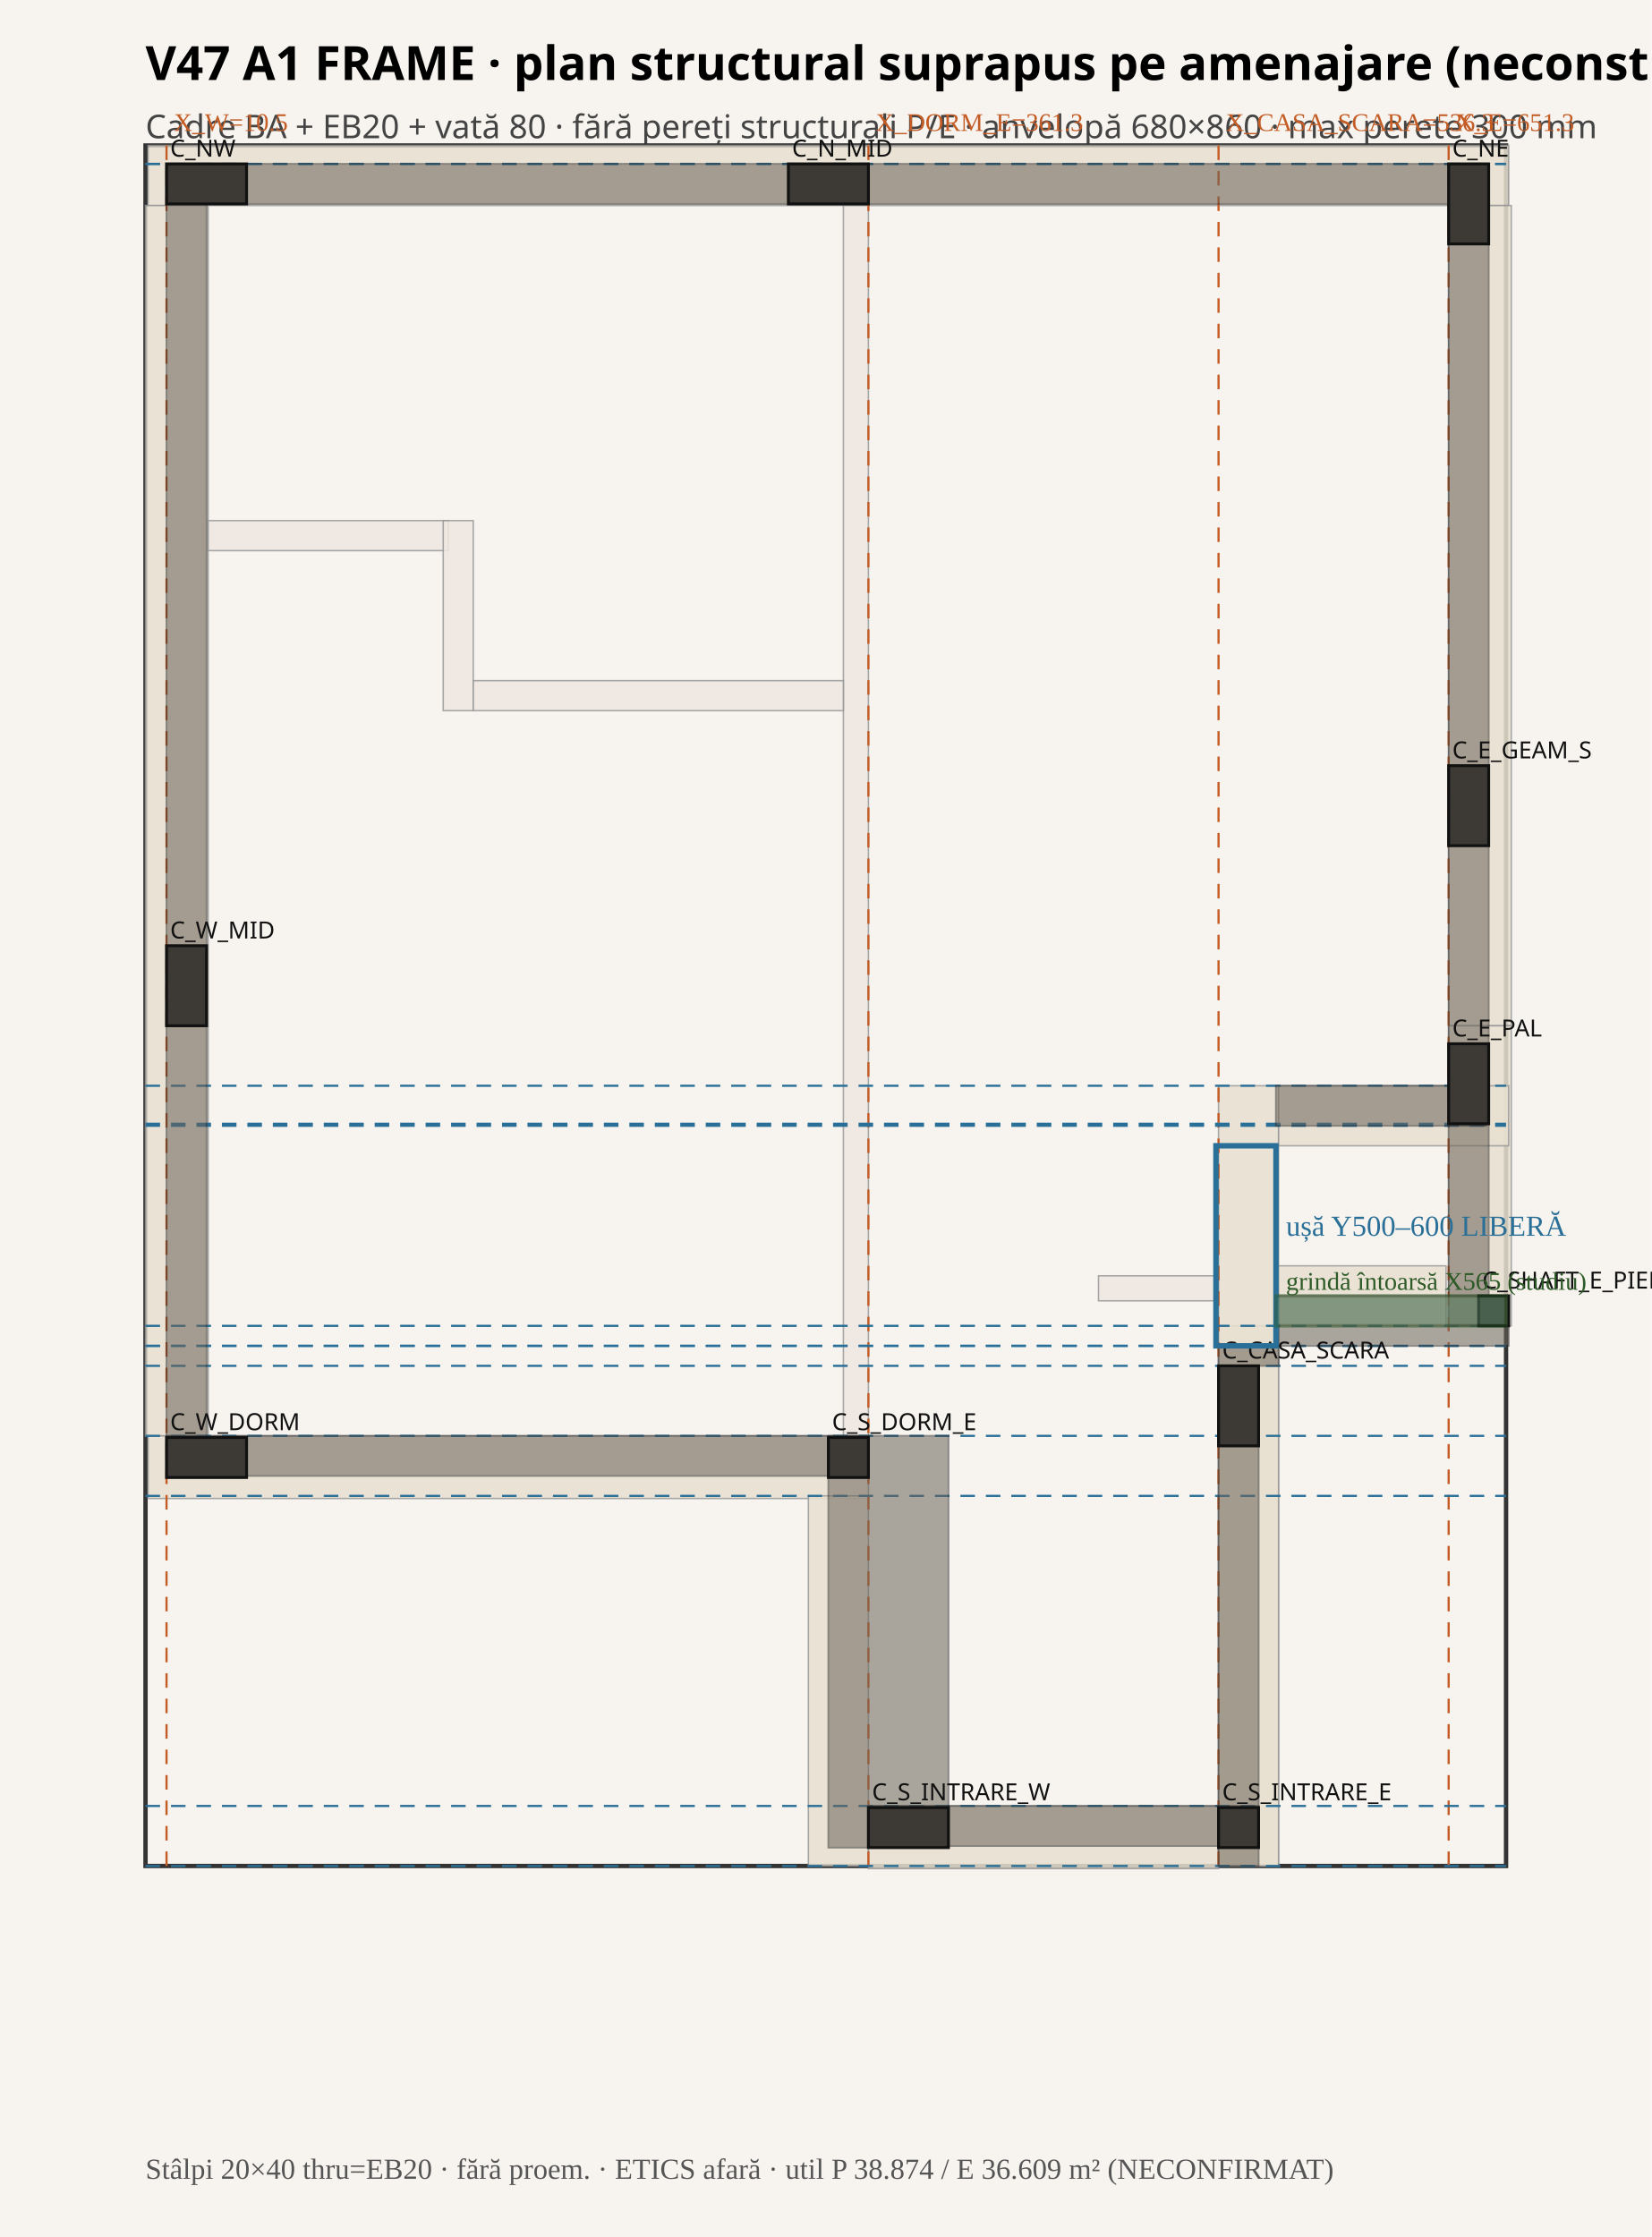
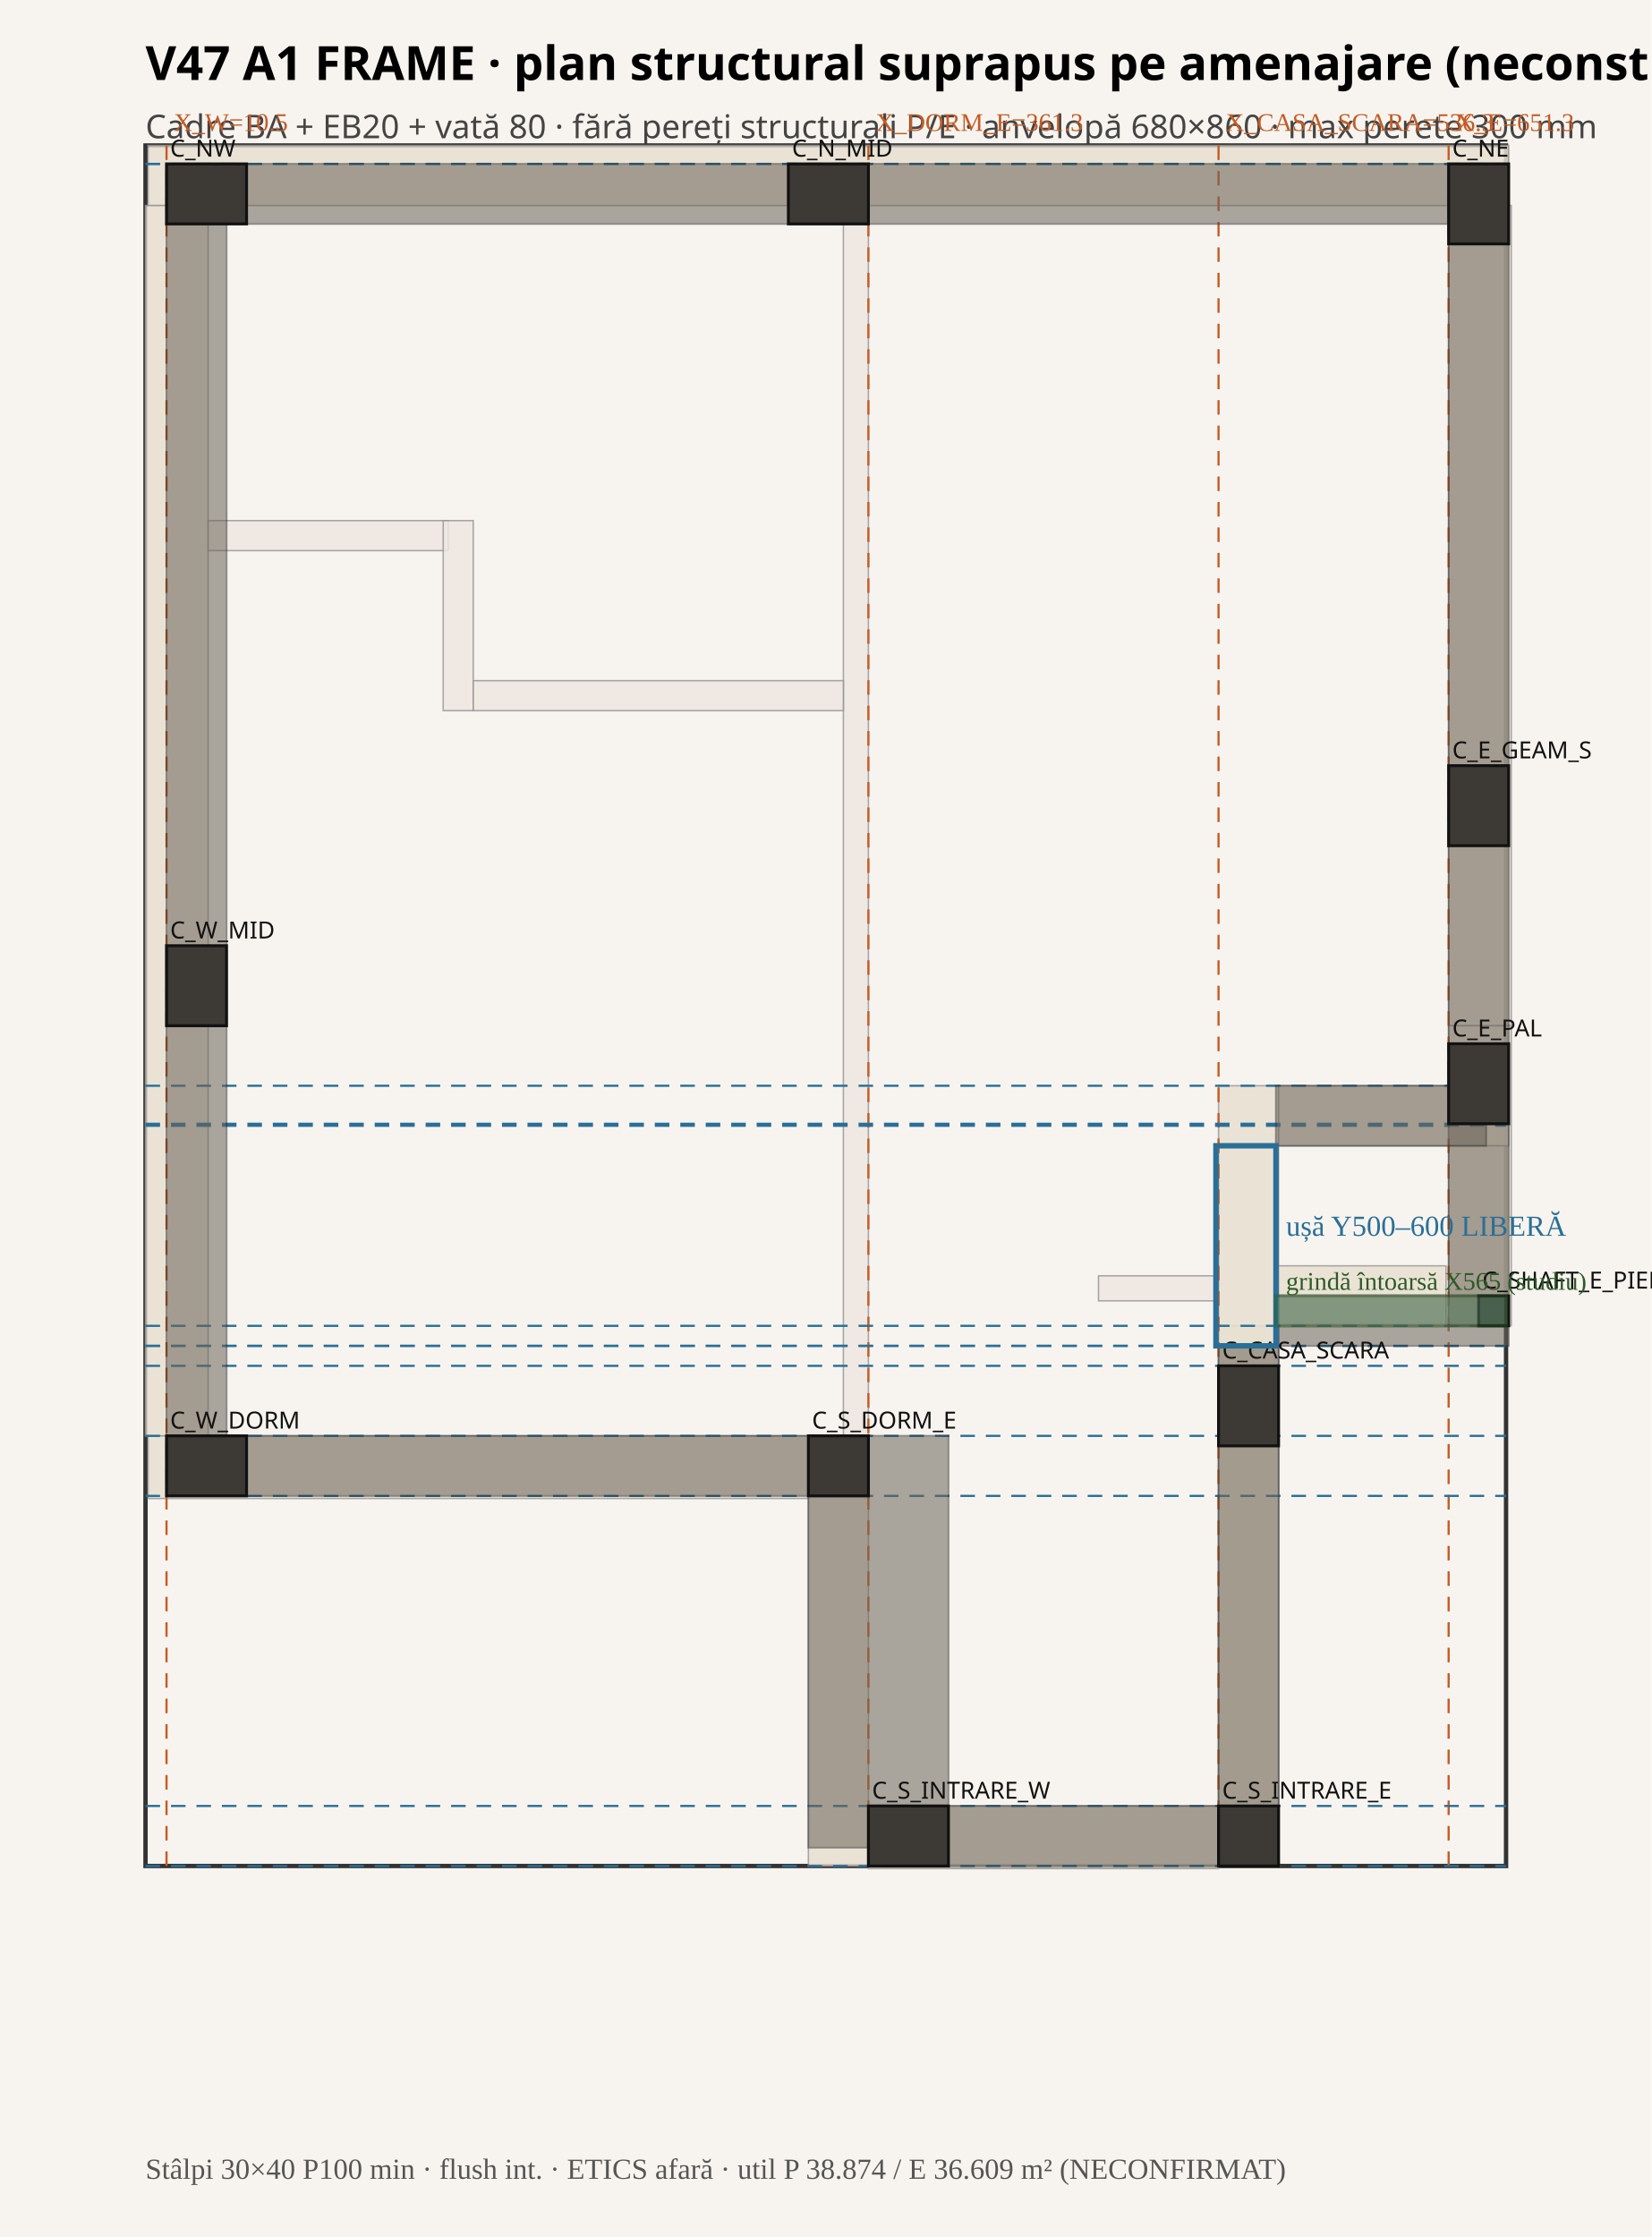
<svg xmlns="http://www.w3.org/2000/svg" width="454" height="615" viewBox="0 0 454 615">
  <rect width="100%" height="100%" fill="#f7f4ef" />
  <text x="40" y="22" font-size="13" font-weight="600" font-family="IBM Plex Sans,Segoe UI,sans-serif">V47 A1 FRAME · plan structural suprapus pe amenajare (neconstruibil)</text>
  <text x="40" y="38" font-size="9" fill="#444" font-family="IBM Plex Sans,Segoe UI,sans-serif">Cadre BA + EB20 + vată 80 · fără pereți structurali P/E · anvelopă 680×860 · max perete 300 mm</text>
  <rect x="40" y="40" width="374" height="473" fill="none" stroke="#333" stroke-width="1.2" />
  <rect x="40.715" y="40" width="374" height="16.5" fill="#e8e0d0" stroke="#999" stroke-width="0.4" opacity="0.85" />
  <rect x="40" y="56.5" width="17.215" height="338.25" fill="#e8e0d0" stroke="#999" stroke-width="0.4" opacity="0.85" />
  <rect x="398.215" y="56.5" width="17.215" height="225.5" fill="#e8e0d0" stroke="#999" stroke-width="0.4" opacity="0.85" />
  <rect x="238.715" y="496.5" width="96.25" height="17.215" fill="#e8e0d0" stroke="#999" stroke-width="0.4" opacity="0.85" />
  <rect x="40.715" y="394.75" width="198" height="17.215" fill="#e8e0d0" stroke="#999" stroke-width="0.4" opacity="0.85" />
  <rect x="231.84" y="56.5" width="6.875" height="338.25" fill="#eee8e0" stroke="#999" stroke-width="0.4" opacity="0.85" />
  <rect x="57.215" y="143.125" width="66" height="8.25" fill="#eee8e0" stroke="#999" stroke-width="0.4" opacity="0.85" />
  <rect x="121.84" y="143.125" width="8.25" height="52.25" fill="#eee8e0" stroke="#999" stroke-width="0.4" opacity="0.85" />
  <rect x="130.09" y="187.125" width="101.75" height="8.25" fill="#eee8e0" stroke="#999" stroke-width="0.4" opacity="0.85" />
  <rect x="334.965" y="364.5" width="16.5" height="148.5" fill="#e8e0d0" stroke="#999" stroke-width="0.4" opacity="0.85" />
  <rect x="301.965" y="350.75" width="33" height="6.875" fill="#eee8e0" stroke="#999" stroke-width="0.4" opacity="0.85" />
  <rect x="222.215" y="411.25" width="16.5" height="101.75" fill="#e8e0d0" stroke="#999" stroke-width="0.4" opacity="0.85" />
  <rect x="398.215" y="282" width="17.215" height="82.5" fill="#e8e0d0" stroke="#999" stroke-width="0.4" opacity="0.85" />
  <rect x="350.75" y="348" width="46.75" height="16.5" fill="#e8e0d0" stroke="#999" stroke-width="0.4" opacity="0.85" />
  <rect x="334.965" y="298.5" width="16.5" height="214.5" fill="#e8e0d0" stroke="#999" stroke-width="0.4" opacity="0.85" />
  <rect x="351.465" y="298.5" width="63.25" height="16.5" fill="#e8e0d0" stroke="#999" stroke-width="0.4" opacity="0.85" />
  <line x1="45.775" y1="40" x2="45.775" y2="513" stroke="#c45c26" stroke-width="0.6" stroke-dasharray="4 3" />
  <text x="47.775" y="36" font-size="7" fill="#c45c26">X_W=10.5</text>
  <line x1="334.965" y1="40" x2="334.965" y2="513" stroke="#c45c26" stroke-width="0.6" stroke-dasharray="4 3" />
  <text x="336.965" y="36" font-size="7" fill="#c45c26">X_CASA_SCARA=536.3</text>
  <line x1="398.215" y1="40" x2="398.215" y2="513" stroke="#c45c26" stroke-width="0.6" stroke-dasharray="4 3" />
  <text x="400.215" y="36" font-size="7" fill="#c45c26">X_E=651.3</text>
  <line x1="238.715" y1="40" x2="238.715" y2="513" stroke="#c45c26" stroke-width="0.6" stroke-dasharray="4 3" />
  <text x="240.715" y="36" font-size="7" fill="#c45c26">X_DORM_E=361.3</text>
  <line x1="40" y1="45.06" x2="414" y2="45.06" stroke="#2a6f97" stroke-width="0.6" stroke-dasharray="4 3" />
  <line x1="40" y1="45.06" x2="414" y2="45.06" stroke="#2a6f97" stroke-width="0.6" stroke-dasharray="4 3" />
  <line x1="40" y1="298.5" x2="414" y2="298.5" stroke="#2a6f97" stroke-width="0.6" stroke-dasharray="4 3" />
  <line x1="40" y1="308.95" x2="414" y2="308.95" stroke="#2a6f97" stroke-width="0.6" stroke-dasharray="4 3" />
  <line x1="40" y1="309.5" x2="414" y2="309.5" stroke="#2a6f97" stroke-width="0.6" stroke-dasharray="4 3" />
  <line x1="40" y1="364.5" x2="414" y2="364.5" stroke="#2a6f97" stroke-width="0.6" stroke-dasharray="4 3" />
  <line x1="40" y1="370" x2="414" y2="370" stroke="#2a6f97" stroke-width="0.6" stroke-dasharray="4 3" />
  <line x1="40" y1="370" x2="414" y2="370" stroke="#2a6f97" stroke-width="0.6" stroke-dasharray="4 3" />
  <line x1="40" y1="375.5" x2="414" y2="375.5" stroke="#2a6f97" stroke-width="0.6" stroke-dasharray="4 3" />
  <line x1="40" y1="394.75" x2="414" y2="394.75" stroke="#2a6f97" stroke-width="0.6" stroke-dasharray="4 3" />
  <line x1="40" y1="411.25" x2="414" y2="411.25" stroke="#2a6f97" stroke-width="0.6" stroke-dasharray="4 3" />
  <line x1="40" y1="496.5" x2="414" y2="496.5" stroke="#2a6f97" stroke-width="0.6" stroke-dasharray="4 3" />
  <line x1="40" y1="513" x2="414" y2="513" stroke="#2a6f97" stroke-width="0.6" stroke-dasharray="4 3" />
-   <rect x="45.775" y="45.06" width="363.44" height="11" fill="#6a6358" opacity="0.55" stroke="#333" stroke-width="0.5" />
-   <rect x="45.775" y="45.06" width="11" height="361.13" fill="#6a6358" opacity="0.55" stroke="#333" stroke-width="0.5" />
-   <rect x="398.215" y="45.06" width="11" height="319.44" fill="#6a6358" opacity="0.55" stroke="#333" stroke-width="0.5" />
-   <rect x="334.965" y="375.5" width="11" height="137.5" fill="#6a6358" opacity="0.55" stroke="#333" stroke-width="0.5" />
+   <rect x="45.775" y="45.06" width="368.94" height="16.5" fill="#6a6358" opacity="0.55" stroke="#333" stroke-width="0.5" />
+   <rect x="45.775" y="45.06" width="16.5" height="361.13" fill="#6a6358" opacity="0.55" stroke="#333" stroke-width="0.5" />
+   <rect x="398.215" y="45.06" width="16.5" height="319.44" fill="#6a6358" opacity="0.55" stroke="#333" stroke-width="0.5" />
+   <rect x="334.965" y="375.5" width="16.5" height="137.5" fill="#6a6358" opacity="0.55" stroke="#333" stroke-width="0.5" />
  <rect x="351.465" y="356.25" width="63.25" height="13.75" fill="#6a6358" opacity="0.55" stroke="#333" stroke-width="0.5" />
  <rect x="334.965" y="370" width="16.5" height="5.5" fill="#6a6358" opacity="0.55" stroke="#333" stroke-width="0.5" />
-   <rect x="45.775" y="394.75" width="192.94" height="11" fill="#6a6358" opacity="0.55" stroke="#333" stroke-width="0.5" />
-   <rect x="227.715" y="394.75" width="33" height="113.19" fill="#6a6358" opacity="0.55" stroke="#333" stroke-width="0.5" />
-   <rect x="238.715" y="496.5" width="107.25" height="11" fill="#6a6358" opacity="0.55" stroke="#333" stroke-width="0.5" />
-   <rect x="350.75" y="298.5" width="57.75" height="11" fill="#6a6358" opacity="0.55" stroke="#333" stroke-width="0.5" />
-   <rect x="45.775" y="45.06" width="22" height="11" fill="#3d3a36" stroke="#111" stroke-width="0.8" />
+   <rect x="45.775" y="394.75" width="192.94" height="16.5" fill="#6a6358" opacity="0.55" stroke="#333" stroke-width="0.5" />
+   <rect x="222.215" y="394.75" width="38.5" height="113.19" fill="#6a6358" opacity="0.55" stroke="#333" stroke-width="0.5" />
+   <rect x="238.715" y="496.5" width="112.75" height="16.5" fill="#6a6358" opacity="0.55" stroke="#333" stroke-width="0.5" />
+   <rect x="350.75" y="298.5" width="57.75" height="16.5" fill="#6a6358" opacity="0.55" stroke="#333" stroke-width="0.5" />
+   <rect x="45.775" y="45.06" width="22" height="16.5" fill="#3d3a36" stroke="#111" stroke-width="0.8" />
  <text x="46.775" y="43.06" font-size="6.5" fill="#111" font-family="IBM Plex Sans,Segoe UI,sans-serif">C_NW</text>
-   <rect x="216.715" y="45.06" width="22" height="11" fill="#3d3a36" stroke="#111" stroke-width="0.8" />
+   <rect x="216.715" y="45.06" width="22" height="16.5" fill="#3d3a36" stroke="#111" stroke-width="0.8" />
  <text x="217.715" y="43.06" font-size="6.5" fill="#111" font-family="IBM Plex Sans,Segoe UI,sans-serif">C_N_MID</text>
-   <rect x="398.215" y="45.06" width="11" height="22" fill="#3d3a36" stroke="#111" stroke-width="0.8" />
+   <rect x="398.215" y="45.06" width="16.5" height="22" fill="#3d3a36" stroke="#111" stroke-width="0.8" />
  <text x="399.215" y="43.06" font-size="6.5" fill="#111" font-family="IBM Plex Sans,Segoe UI,sans-serif">C_NE</text>
-   <rect x="45.775" y="260" width="11" height="22" fill="#3d3a36" stroke="#111" stroke-width="0.8" />
+   <rect x="45.775" y="260" width="16.5" height="22" fill="#3d3a36" stroke="#111" stroke-width="0.8" />
  <text x="46.775" y="258" font-size="6.5" fill="#111" font-family="IBM Plex Sans,Segoe UI,sans-serif">C_W_MID</text>
-   <rect x="45.775" y="395.19" width="22" height="11" fill="#3d3a36" stroke="#111" stroke-width="0.8" />
-   <text x="46.775" y="393.19" font-size="6.5" fill="#111" font-family="IBM Plex Sans,Segoe UI,sans-serif">C_W_DORM</text>
-   <rect x="227.715" y="395.19" width="11" height="11" fill="#3d3a36" stroke="#111" stroke-width="0.8" />
-   <text x="228.715" y="393.19" font-size="6.5" fill="#111" font-family="IBM Plex Sans,Segoe UI,sans-serif">C_S_DORM_E</text>
-   <rect x="398.215" y="210.5" width="11" height="22" fill="#3d3a36" stroke="#111" stroke-width="0.8" />
+   <rect x="45.775" y="394.75" width="22" height="16.5" fill="#3d3a36" stroke="#111" stroke-width="0.8" />
+   <text x="46.775" y="392.75" font-size="6.5" fill="#111" font-family="IBM Plex Sans,Segoe UI,sans-serif">C_W_DORM</text>
+   <rect x="222.215" y="394.75" width="16.5" height="16.5" fill="#3d3a36" stroke="#111" stroke-width="0.8" />
+   <text x="223.215" y="392.75" font-size="6.5" fill="#111" font-family="IBM Plex Sans,Segoe UI,sans-serif">C_S_DORM_E</text>
+   <rect x="398.215" y="210.5" width="16.5" height="22" fill="#3d3a36" stroke="#111" stroke-width="0.8" />
  <text x="399.215" y="208.5" font-size="6.5" fill="#111" font-family="IBM Plex Sans,Segoe UI,sans-serif">C_E_GEAM_S</text>
-   <rect x="398.215" y="286.95" width="11" height="22" fill="#3d3a36" stroke="#111" stroke-width="0.8" />
+   <rect x="398.215" y="286.95" width="16.5" height="22" fill="#3d3a36" stroke="#111" stroke-width="0.8" />
  <text x="399.215" y="284.95" font-size="6.5" fill="#111" font-family="IBM Plex Sans,Segoe UI,sans-serif">C_E_PAL</text>
-   <rect x="334.965" y="375.5" width="11" height="22" fill="#3d3a36" stroke="#111" stroke-width="0.8" />
+   <rect x="334.965" y="375.5" width="16.5" height="22" fill="#3d3a36" stroke="#111" stroke-width="0.8" />
  <text x="335.965" y="373.5" font-size="6.5" fill="#111" font-family="IBM Plex Sans,Segoe UI,sans-serif">C_CASA_SCARA</text>
  <rect x="406.465" y="356.25" width="8.25" height="8.25" fill="#3d3a36" stroke="#111" stroke-width="0.8" />
  <text x="407.465" y="354.25" font-size="6.5" fill="#111" font-family="IBM Plex Sans,Segoe UI,sans-serif">C_SHAFT_E_PIER</text>
-   <rect x="238.715" y="496.94" width="22" height="11" fill="#3d3a36" stroke="#111" stroke-width="0.8" />
-   <text x="239.715" y="494.94" font-size="6.5" fill="#111" font-family="IBM Plex Sans,Segoe UI,sans-serif">C_S_INTRARE_W</text>
-   <rect x="334.965" y="496.94" width="11" height="11" fill="#3d3a36" stroke="#111" stroke-width="0.8" />
-   <text x="335.965" y="494.94" font-size="6.5" fill="#111" font-family="IBM Plex Sans,Segoe UI,sans-serif">C_S_INTRARE_E</text>
+   <rect x="238.715" y="496.5" width="22" height="16.5" fill="#3d3a36" stroke="#111" stroke-width="0.8" />
+   <text x="239.715" y="494.5" font-size="6.5" fill="#111" font-family="IBM Plex Sans,Segoe UI,sans-serif">C_S_INTRARE_W</text>
+   <rect x="334.965" y="496.5" width="16.5" height="16.5" fill="#3d3a36" stroke="#111" stroke-width="0.8" />
+   <text x="335.965" y="494.5" font-size="6.5" fill="#111" font-family="IBM Plex Sans,Segoe UI,sans-serif">C_S_INTRARE_E</text>
  <rect x="334.25" y="315" width="16.5" height="55" fill="none" stroke="#2a6f97" stroke-width="1.5" />
  <text x="353.5" y="339.75" font-size="8" fill="#2a6f97">ușă Y500–600 LIBERĂ</text>
  <rect x="350.75" y="356.25" width="63.25" height="8.25" fill="#5a8f6a" opacity="0.45" stroke="#2d5a27" />
  <text x="353.5" y="354.6" font-size="7" fill="#2d5a27">grindă întoarsă X565 (studiu)</text>
-   <text x="40" y="599" font-size="8" fill="#555">Stâlpi 20×40 thru=EB20 · fără proem. · ETICS afară · util P 38.874 / E 36.609 m² (NECONFIRMAT)</text>
+   <text x="40" y="599" font-size="8" fill="#555">Stâlpi 30×40 P100 min · flush int. · ETICS afară · util P 38.874 / E 36.609 m² (NECONFIRMAT)</text>
</svg>
